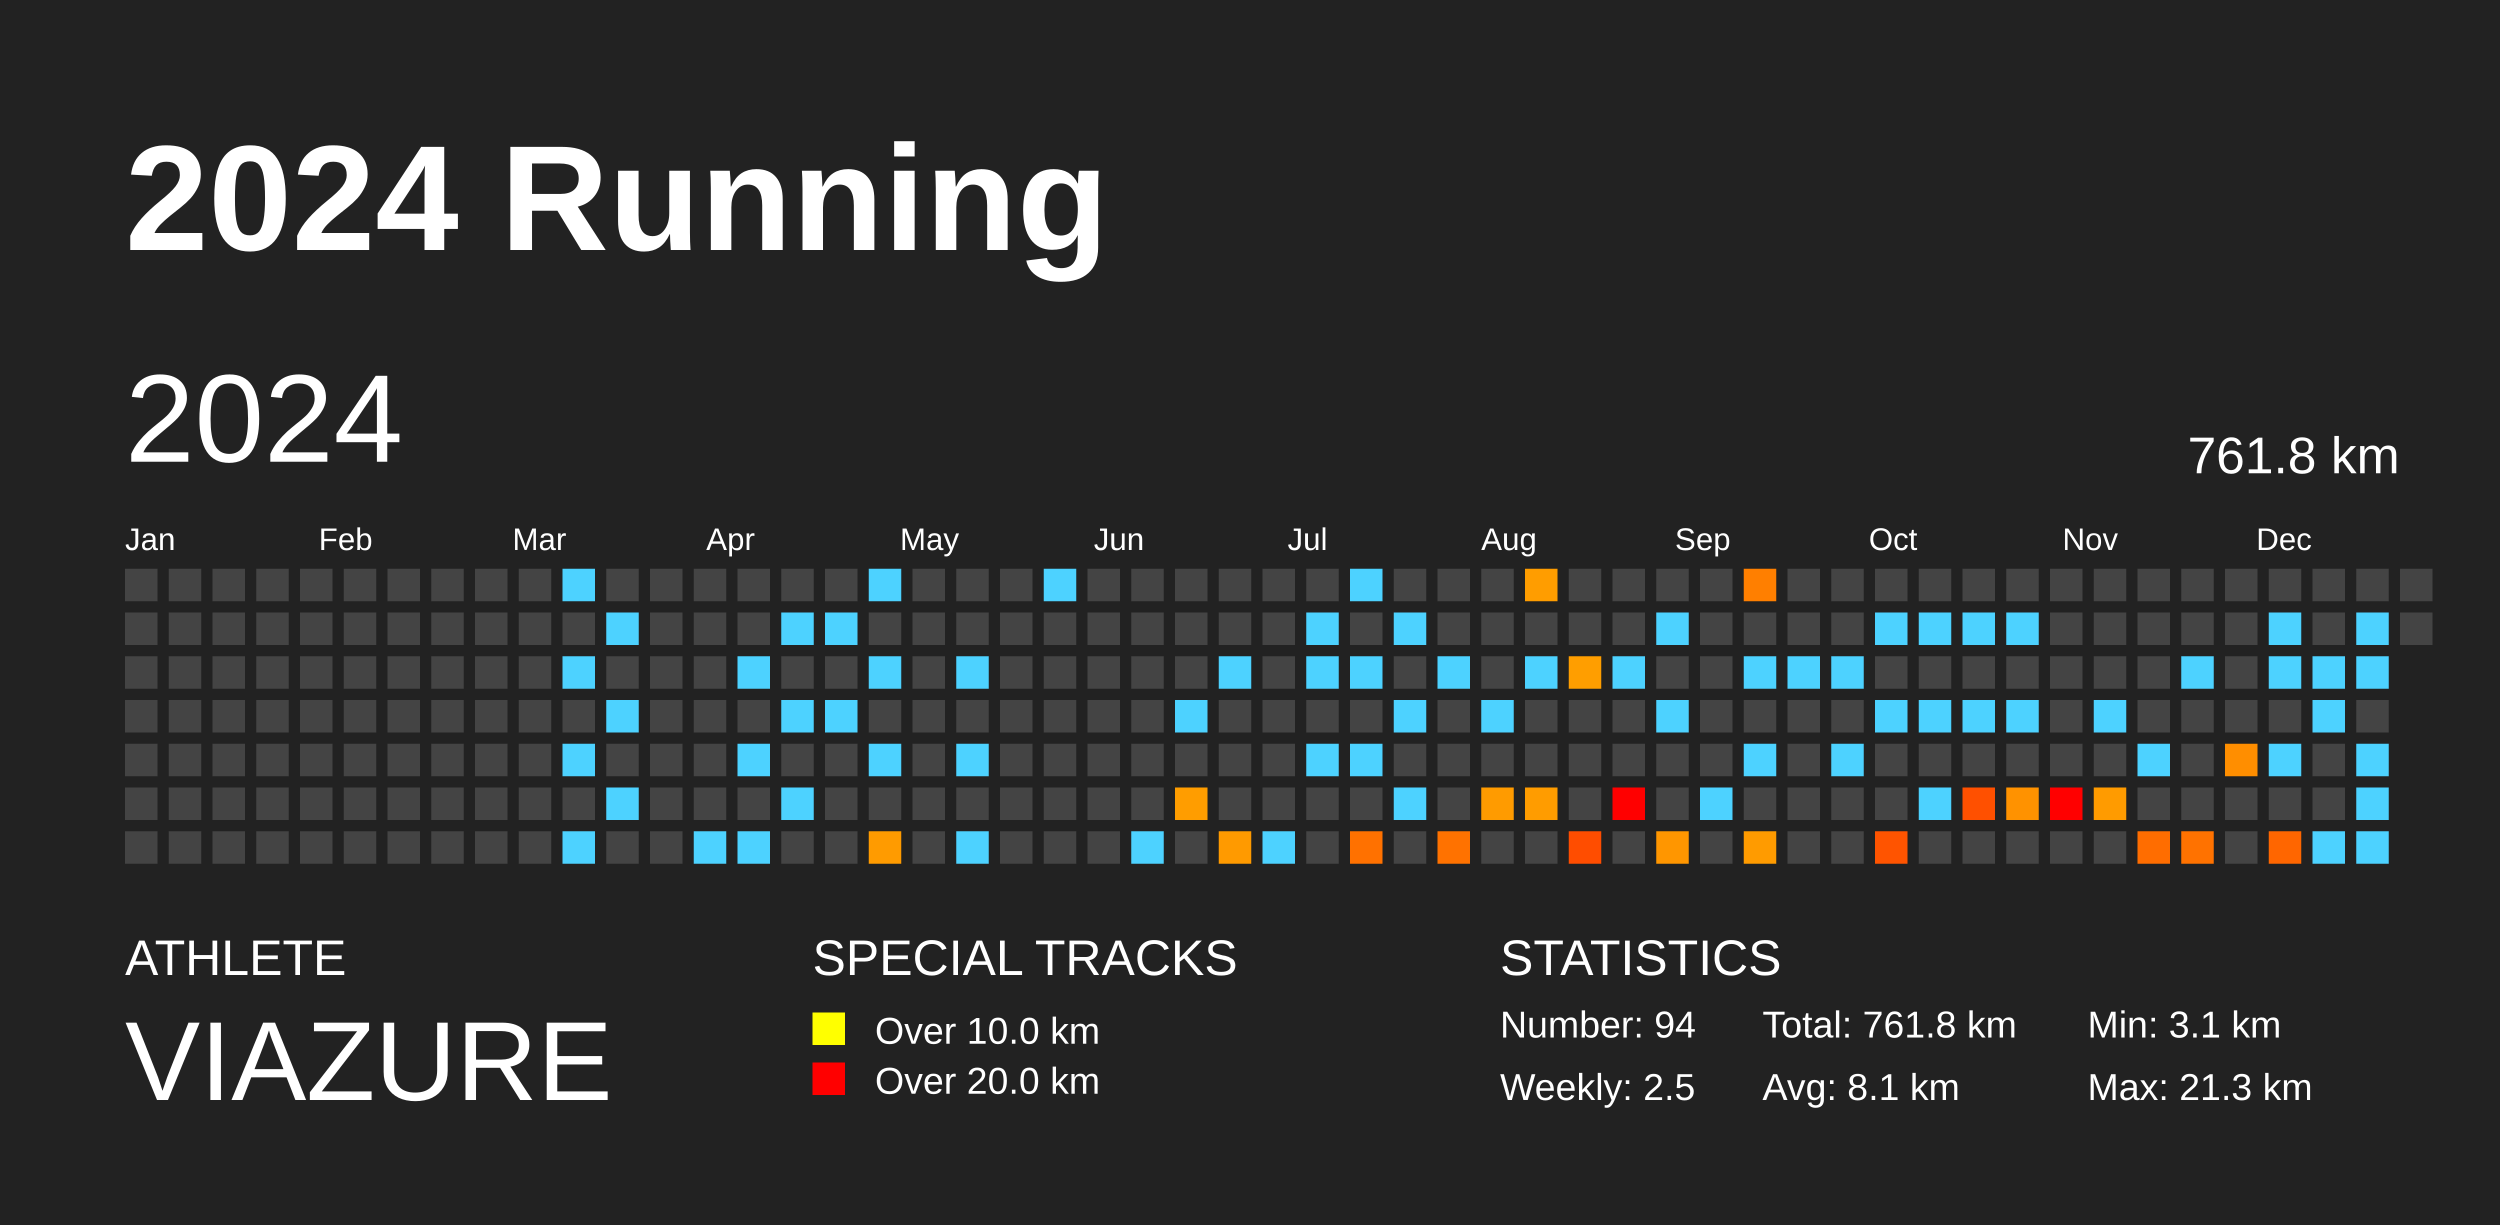
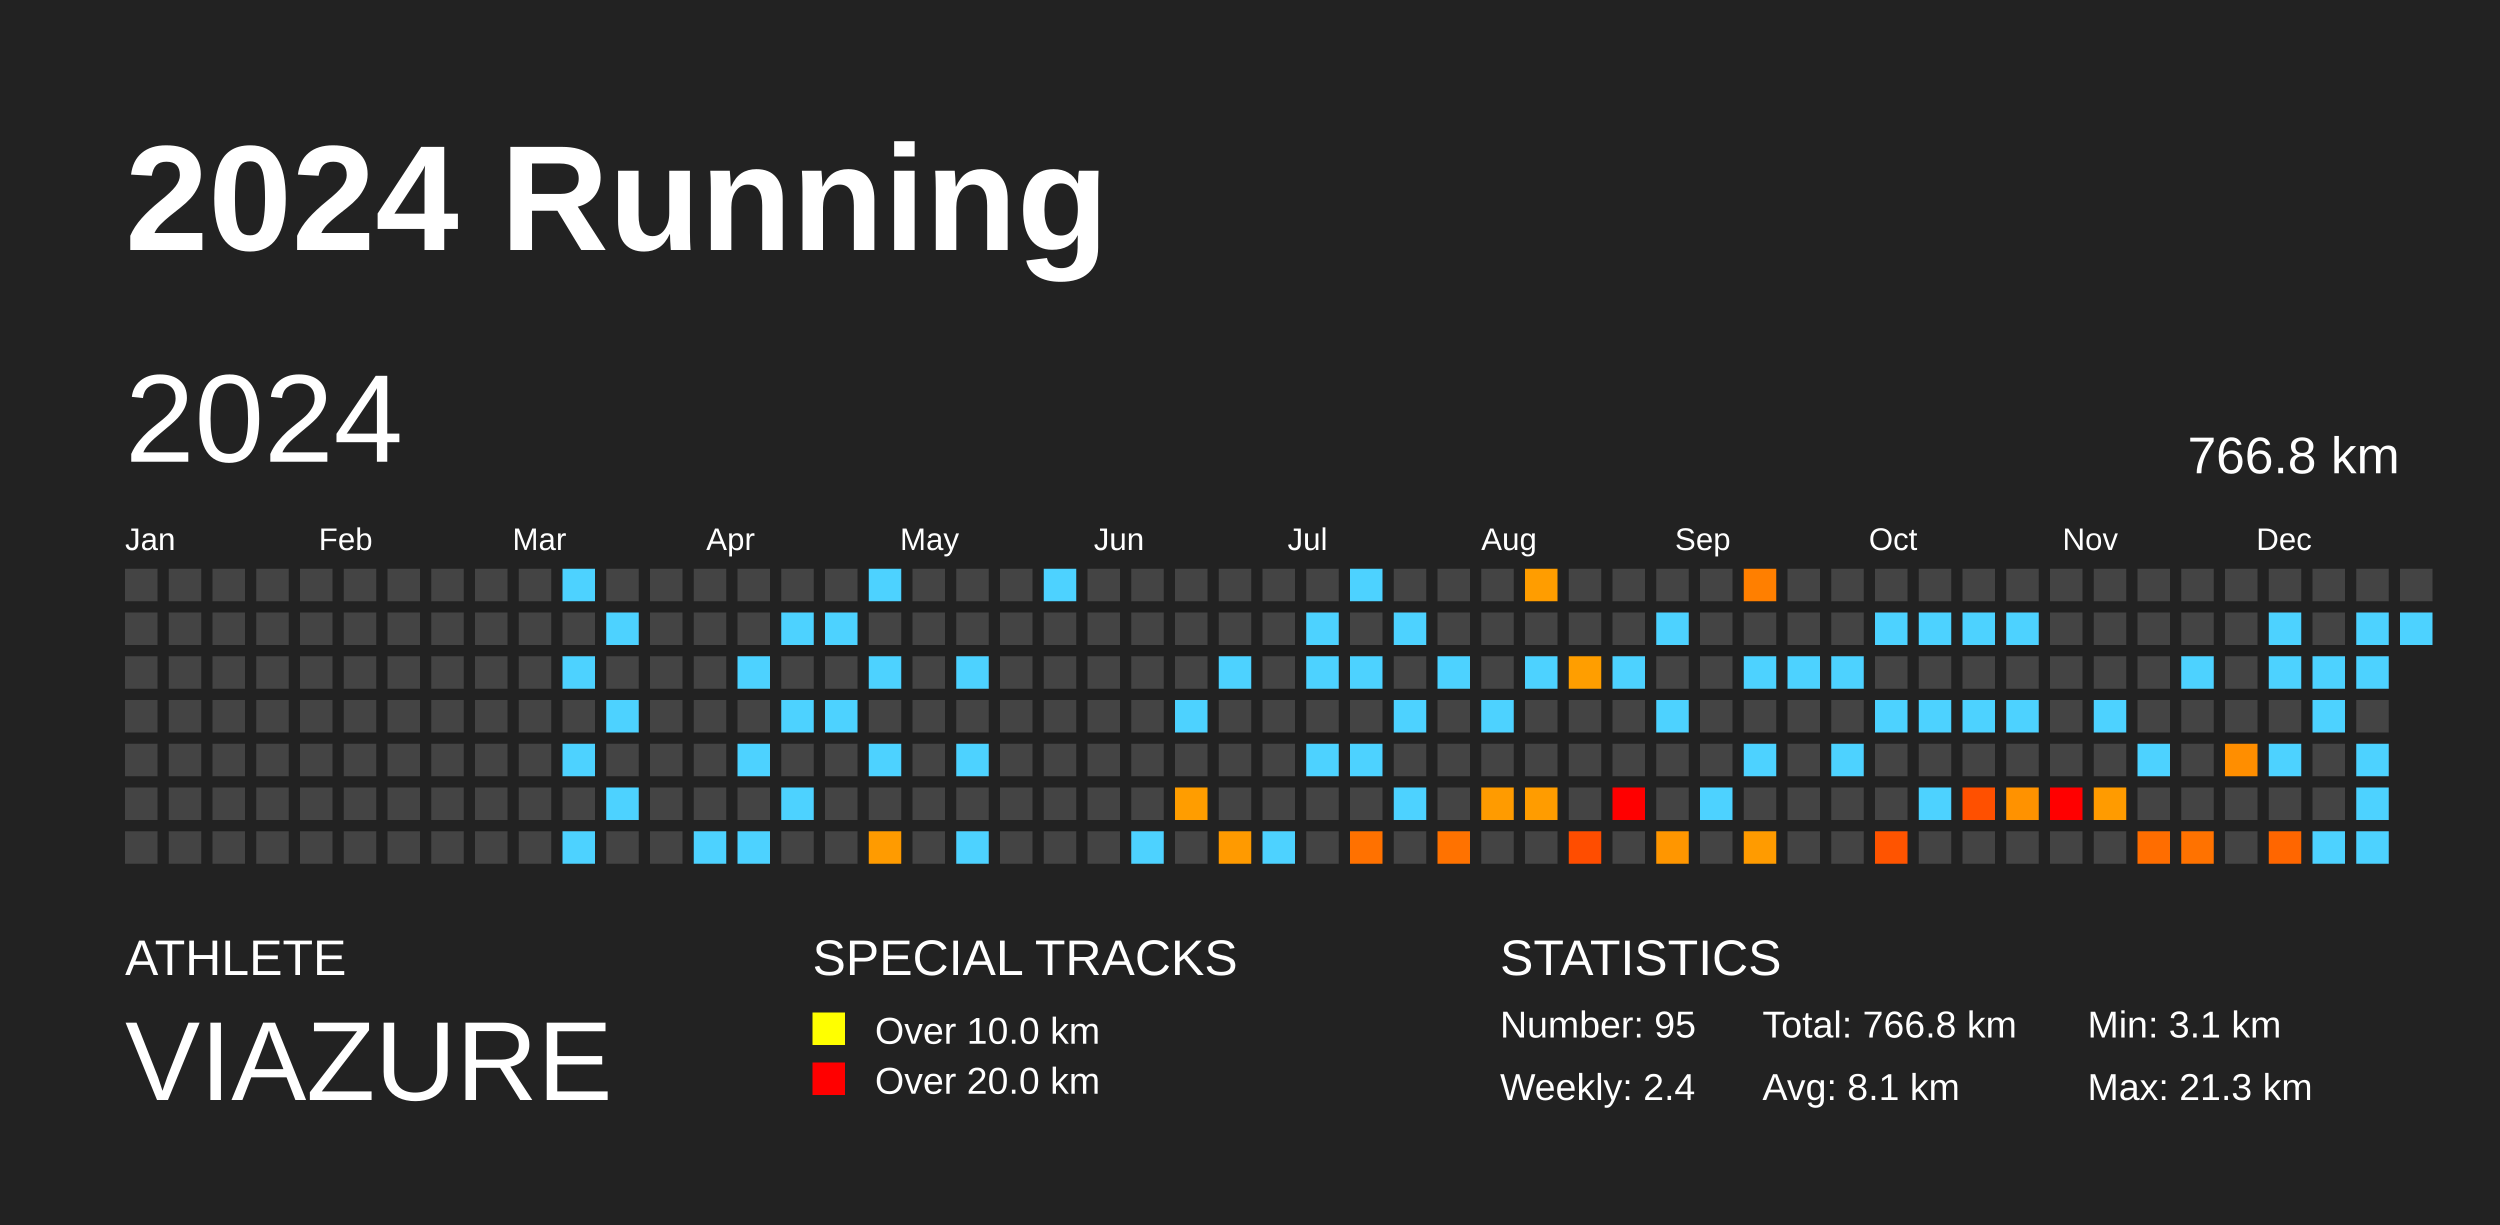
<svg xmlns="http://www.w3.org/2000/svg" baseProfile="full" height="98mm" version="1.1" viewBox="0,0,200,98" width="200mm">
  <defs />
  <rect fill="#222222" height="98" width="200" x="0" y="0" />
  <text fill="#FFFFFF" style="font-size:12px; font-family:Arial; font-weight:bold;" x="10" y="20">2024 Running</text>
  <text fill="#FFFFFF" style="font-size:4px; font-family:Arial" x="10" y="78">ATHLETE</text>
  <text fill="#FFFFFF" style="font-size:9px; font-family:Arial" x="10" y="88">VIAZURE</text>
  <text fill="#FFFFFF" style="font-size:4px; font-family:Arial" x="65" y="78">SPECIAL TRACKS</text>
  <rect fill="yellow" height="2.6" width="2.6" x="65" y="81" />
  <text fill="#FFFFFF" style="font-size:3px; font-family:Arial" x="70" y="83.5">Over 10.0 km</text>
  <rect fill="red" height="2.6" width="2.6" x="65" y="85" />
  <text fill="#FFFFFF" style="font-size:3px; font-family:Arial" x="70" y="87.5">Over 20.0 km</text>
  <text fill="#FFFFFF" style="font-size:4px; font-family:Arial" x="120" y="78">STATISTICS</text>
-   <text fill="#FFFFFF" style="font-size:3px; font-family:Arial" x="120" y="83">Number: 94</text>
-   <text fill="#FFFFFF" style="font-size:3px; font-family:Arial" x="120" y="88">Weekly: 2.5</text>
-   <text fill="#FFFFFF" style="font-size:3px; font-family:Arial" x="141" y="83">Total: 761.8 km</text>
+   <text fill="#FFFFFF" style="font-size:3px; font-family:Arial" x="120" y="83">Number: 95</text>
+   <text fill="#FFFFFF" style="font-size:3px; font-family:Arial" x="120" y="88">Weekly: 2.4</text>
+   <text fill="#FFFFFF" style="font-size:3px; font-family:Arial" x="141" y="83">Total: 766.8 km</text>
  <text fill="#FFFFFF" style="font-size:3px; font-family:Arial" x="141" y="88">Avg: 8.1 km</text>
  <text fill="#FFFFFF" style="font-size:3px; font-family:Arial" x="167" y="83">Min: 3.1 km</text>
  <text fill="#FFFFFF" style="font-size:3px; font-family:Arial" x="167" y="88">Max: 21.3 km</text>
  <text dominant-baseline="hanging" fill="#FFFFFF" style="font-size:10.0px; font-family:Arial;" x="10" y="30">2024</text>
-   <text dominant-baseline="hanging" fill="#FFFFFF" style="font-size:4.125px; font-family:Arial;" x="175" y="35">761.8 km</text>
+   <text dominant-baseline="hanging" fill="#FFFFFF" style="font-size:4.125px; font-family:Arial;" x="175" y="35">766.8 km</text>
  <text fill="#FFFFFF" style="font-size:2.5px; font-family:Arial" x="10.0" y="44">Jan</text>
  <text fill="#FFFFFF" style="font-size:2.5px; font-family:Arial" x="25.5" y="44">Feb</text>
  <text fill="#FFFFFF" style="font-size:2.5px; font-family:Arial" x="41.0" y="44">Mar</text>
  <text fill="#FFFFFF" style="font-size:2.5px; font-family:Arial" x="56.5" y="44">Apr</text>
  <text fill="#FFFFFF" style="font-size:2.5px; font-family:Arial" x="72.0" y="44">May</text>
  <text fill="#FFFFFF" style="font-size:2.5px; font-family:Arial" x="87.5" y="44">Jun</text>
  <text fill="#FFFFFF" style="font-size:2.5px; font-family:Arial" x="103.0" y="44">Jul</text>
  <text fill="#FFFFFF" style="font-size:2.5px; font-family:Arial" x="118.5" y="44">Aug</text>
  <text fill="#FFFFFF" style="font-size:2.5px; font-family:Arial" x="134.0" y="44">Sep</text>
  <text fill="#FFFFFF" style="font-size:2.5px; font-family:Arial" x="149.5" y="44">Oct</text>
  <text fill="#FFFFFF" style="font-size:2.5px; font-family:Arial" x="165.0" y="44">Nov</text>
  <text fill="#FFFFFF" style="font-size:2.5px; font-family:Arial" x="180.5" y="44">Dec</text>
  <rect fill="#444444" height="2.6" width="2.6" x="10.0" y="45.5" />
  <rect fill="#444444" height="2.6" width="2.6" x="10.0" y="49.0" />
  <rect fill="#444444" height="2.6" width="2.6" x="10.0" y="52.5" />
  <rect fill="#444444" height="2.6" width="2.6" x="10.0" y="56.0" />
  <rect fill="#444444" height="2.6" width="2.6" x="10.0" y="59.5" />
  <rect fill="#444444" height="2.6" width="2.6" x="10.0" y="63.0" />
  <rect fill="#444444" height="2.6" width="2.6" x="10.0" y="66.5" />
  <rect fill="#444444" height="2.6" width="2.6" x="13.5" y="45.5" />
  <rect fill="#444444" height="2.6" width="2.6" x="13.5" y="49.0" />
  <rect fill="#444444" height="2.6" width="2.6" x="13.5" y="52.5" />
  <rect fill="#444444" height="2.6" width="2.6" x="13.5" y="56.0" />
  <rect fill="#444444" height="2.6" width="2.6" x="13.5" y="59.5" />
  <rect fill="#444444" height="2.6" width="2.6" x="13.5" y="63.0" />
  <rect fill="#444444" height="2.6" width="2.6" x="13.5" y="66.5" />
  <rect fill="#444444" height="2.6" width="2.6" x="17.0" y="45.5" />
  <rect fill="#444444" height="2.6" width="2.6" x="17.0" y="49.0" />
  <rect fill="#444444" height="2.6" width="2.6" x="17.0" y="52.5" />
  <rect fill="#444444" height="2.6" width="2.6" x="17.0" y="56.0" />
  <rect fill="#444444" height="2.6" width="2.6" x="17.0" y="59.5" />
  <rect fill="#444444" height="2.6" width="2.6" x="17.0" y="63.0" />
  <rect fill="#444444" height="2.6" width="2.6" x="17.0" y="66.5" />
  <rect fill="#444444" height="2.6" width="2.6" x="20.5" y="45.5" />
  <rect fill="#444444" height="2.6" width="2.6" x="20.5" y="49.0" />
  <rect fill="#444444" height="2.6" width="2.6" x="20.5" y="52.5" />
  <rect fill="#444444" height="2.6" width="2.6" x="20.5" y="56.0" />
  <rect fill="#444444" height="2.6" width="2.6" x="20.5" y="59.5" />
  <rect fill="#444444" height="2.6" width="2.6" x="20.5" y="63.0" />
  <rect fill="#444444" height="2.6" width="2.6" x="20.5" y="66.5" />
  <rect fill="#444444" height="2.6" width="2.6" x="24.0" y="45.5" />
  <rect fill="#444444" height="2.6" width="2.6" x="24.0" y="49.0" />
  <rect fill="#444444" height="2.6" width="2.6" x="24.0" y="52.5" />
  <rect fill="#444444" height="2.6" width="2.6" x="24.0" y="56.0" />
  <rect fill="#444444" height="2.6" width="2.6" x="24.0" y="59.5" />
  <rect fill="#444444" height="2.6" width="2.6" x="24.0" y="63.0" />
  <rect fill="#444444" height="2.6" width="2.6" x="24.0" y="66.5" />
  <rect fill="#444444" height="2.6" width="2.6" x="27.5" y="45.5" />
  <rect fill="#444444" height="2.6" width="2.6" x="27.5" y="49.0" />
  <rect fill="#444444" height="2.6" width="2.6" x="27.5" y="52.5" />
  <rect fill="#444444" height="2.6" width="2.6" x="27.5" y="56.0" />
  <rect fill="#444444" height="2.6" width="2.6" x="27.5" y="59.5" />
  <rect fill="#444444" height="2.6" width="2.6" x="27.5" y="63.0" />
  <rect fill="#444444" height="2.6" width="2.6" x="27.5" y="66.5" />
  <rect fill="#444444" height="2.6" width="2.6" x="31.0" y="45.5" />
  <rect fill="#444444" height="2.6" width="2.6" x="31.0" y="49.0" />
  <rect fill="#444444" height="2.6" width="2.6" x="31.0" y="52.5" />
  <rect fill="#444444" height="2.6" width="2.6" x="31.0" y="56.0" />
  <rect fill="#444444" height="2.6" width="2.6" x="31.0" y="59.5" />
  <rect fill="#444444" height="2.6" width="2.6" x="31.0" y="63.0" />
  <rect fill="#444444" height="2.6" width="2.6" x="31.0" y="66.5" />
  <rect fill="#444444" height="2.6" width="2.6" x="34.5" y="45.5" />
  <rect fill="#444444" height="2.6" width="2.6" x="34.5" y="49.0" />
  <rect fill="#444444" height="2.6" width="2.6" x="34.5" y="52.5" />
  <rect fill="#444444" height="2.6" width="2.6" x="34.5" y="56.0" />
  <rect fill="#444444" height="2.6" width="2.6" x="34.5" y="59.5" />
  <rect fill="#444444" height="2.6" width="2.6" x="34.5" y="63.0" />
  <rect fill="#444444" height="2.6" width="2.6" x="34.5" y="66.5" />
  <rect fill="#444444" height="2.6" width="2.6" x="38.0" y="45.5" />
  <rect fill="#444444" height="2.6" width="2.6" x="38.0" y="49.0" />
  <rect fill="#444444" height="2.6" width="2.6" x="38.0" y="52.5" />
  <rect fill="#444444" height="2.6" width="2.6" x="38.0" y="56.0" />
  <rect fill="#444444" height="2.6" width="2.6" x="38.0" y="59.5" />
  <rect fill="#444444" height="2.6" width="2.6" x="38.0" y="63.0" />
  <rect fill="#444444" height="2.6" width="2.6" x="38.0" y="66.5" />
  <rect fill="#444444" height="2.6" width="2.6" x="41.5" y="45.5" />
  <rect fill="#444444" height="2.6" width="2.6" x="41.5" y="49.0" />
  <rect fill="#444444" height="2.6" width="2.6" x="41.5" y="52.5" />
  <rect fill="#444444" height="2.6" width="2.6" x="41.5" y="56.0" />
  <rect fill="#444444" height="2.6" width="2.6" x="41.5" y="59.5" />
  <rect fill="#444444" height="2.6" width="2.6" x="41.5" y="63.0" />
  <rect fill="#444444" height="2.6" width="2.6" x="41.5" y="66.5" />
  <rect fill="#4dd2ff" height="2.6" width="2.6" x="45.0" y="45.5" />
  <rect fill="#444444" height="2.6" width="2.6" x="45.0" y="49.0" />
  <rect fill="#4dd2ff" height="2.6" width="2.6" x="45.0" y="52.5" />
  <rect fill="#444444" height="2.6" width="2.6" x="45.0" y="56.0" />
  <rect fill="#4dd2ff" height="2.6" width="2.6" x="45.0" y="59.5" />
  <rect fill="#444444" height="2.6" width="2.6" x="45.0" y="63.0" />
  <rect fill="#4dd2ff" height="2.6" width="2.6" x="45.0" y="66.5" />
  <rect fill="#444444" height="2.6" width="2.6" x="48.5" y="45.5" />
  <rect fill="#4dd2ff" height="2.6" width="2.6" x="48.5" y="49.0" />
  <rect fill="#444444" height="2.6" width="2.6" x="48.5" y="52.5" />
  <rect fill="#4dd2ff" height="2.6" width="2.6" x="48.5" y="56.0" />
  <rect fill="#444444" height="2.6" width="2.6" x="48.5" y="59.5" />
  <rect fill="#4dd2ff" height="2.6" width="2.6" x="48.5" y="63.0" />
  <rect fill="#444444" height="2.6" width="2.6" x="48.5" y="66.5" />
  <rect fill="#444444" height="2.6" width="2.6" x="52.0" y="45.5" />
  <rect fill="#444444" height="2.6" width="2.6" x="52.0" y="49.0" />
  <rect fill="#444444" height="2.6" width="2.6" x="52.0" y="52.5" />
  <rect fill="#444444" height="2.6" width="2.6" x="52.0" y="56.0" />
  <rect fill="#444444" height="2.6" width="2.6" x="52.0" y="59.5" />
  <rect fill="#444444" height="2.6" width="2.6" x="52.0" y="63.0" />
  <rect fill="#444444" height="2.6" width="2.6" x="52.0" y="66.5" />
  <rect fill="#444444" height="2.6" width="2.6" x="55.5" y="45.5" />
  <rect fill="#444444" height="2.6" width="2.6" x="55.5" y="49.0" />
  <rect fill="#444444" height="2.6" width="2.6" x="55.5" y="52.5" />
  <rect fill="#444444" height="2.6" width="2.6" x="55.5" y="56.0" />
  <rect fill="#444444" height="2.6" width="2.6" x="55.5" y="59.5" />
  <rect fill="#444444" height="2.6" width="2.6" x="55.5" y="63.0" />
  <rect fill="#4dd2ff" height="2.6" width="2.6" x="55.5" y="66.5" />
  <rect fill="#444444" height="2.6" width="2.6" x="59.0" y="45.5" />
  <rect fill="#444444" height="2.6" width="2.6" x="59.0" y="49.0" />
  <rect fill="#4dd2ff" height="2.6" width="2.6" x="59.0" y="52.5" />
  <rect fill="#444444" height="2.6" width="2.6" x="59.0" y="56.0" />
  <rect fill="#4dd2ff" height="2.6" width="2.6" x="59.0" y="59.5" />
  <rect fill="#444444" height="2.6" width="2.6" x="59.0" y="63.0" />
  <rect fill="#4dd2ff" height="2.6" width="2.6" x="59.0" y="66.5" />
  <rect fill="#444444" height="2.6" width="2.6" x="62.5" y="45.5" />
  <rect fill="#4dd2ff" height="2.6" width="2.6" x="62.5" y="49.0" />
  <rect fill="#444444" height="2.6" width="2.6" x="62.5" y="52.5" />
  <rect fill="#4dd2ff" height="2.6" width="2.6" x="62.5" y="56.0" />
  <rect fill="#444444" height="2.6" width="2.6" x="62.5" y="59.5" />
  <rect fill="#4dd2ff" height="2.6" width="2.6" x="62.5" y="63.0" />
  <rect fill="#444444" height="2.6" width="2.6" x="62.5" y="66.5" />
  <rect fill="#444444" height="2.6" width="2.6" x="66.0" y="45.5" />
  <rect fill="#4dd2ff" height="2.6" width="2.6" x="66.0" y="49.0" />
  <rect fill="#444444" height="2.6" width="2.6" x="66.0" y="52.5" />
  <rect fill="#4dd2ff" height="2.6" width="2.6" x="66.0" y="56.0" />
  <rect fill="#444444" height="2.6" width="2.6" x="66.0" y="59.5" />
  <rect fill="#444444" height="2.6" width="2.6" x="66.0" y="63.0" />
  <rect fill="#444444" height="2.6" width="2.6" x="66.0" y="66.5" />
  <rect fill="#4dd2ff" height="2.6" width="2.6" x="69.5" y="45.5" />
  <rect fill="#444444" height="2.6" width="2.6" x="69.5" y="49.0" />
  <rect fill="#4dd2ff" height="2.6" width="2.6" x="69.5" y="52.5" />
  <rect fill="#444444" height="2.6" width="2.6" x="69.5" y="56.0" />
  <rect fill="#4dd2ff" height="2.6" width="2.6" x="69.5" y="59.5" />
  <rect fill="#444444" height="2.6" width="2.6" x="69.5" y="63.0" />
  <rect fill="#ff9b00" height="2.6" width="2.6" x="69.5" y="66.5" />
  <rect fill="#444444" height="2.6" width="2.6" x="73.0" y="45.5" />
  <rect fill="#444444" height="2.6" width="2.6" x="73.0" y="49.0" />
  <rect fill="#444444" height="2.6" width="2.6" x="73.0" y="52.5" />
  <rect fill="#444444" height="2.6" width="2.6" x="73.0" y="56.0" />
  <rect fill="#444444" height="2.6" width="2.6" x="73.0" y="59.5" />
  <rect fill="#444444" height="2.6" width="2.6" x="73.0" y="63.0" />
  <rect fill="#444444" height="2.6" width="2.6" x="73.0" y="66.5" />
  <rect fill="#444444" height="2.6" width="2.6" x="76.5" y="45.5" />
  <rect fill="#444444" height="2.6" width="2.6" x="76.5" y="49.0" />
  <rect fill="#4dd2ff" height="2.6" width="2.6" x="76.5" y="52.5" />
  <rect fill="#444444" height="2.6" width="2.6" x="76.5" y="56.0" />
  <rect fill="#4dd2ff" height="2.6" width="2.6" x="76.5" y="59.5" />
  <rect fill="#444444" height="2.6" width="2.6" x="76.5" y="63.0" />
  <rect fill="#4dd2ff" height="2.6" width="2.6" x="76.5" y="66.5" />
  <rect fill="#444444" height="2.6" width="2.6" x="80.0" y="45.5" />
  <rect fill="#444444" height="2.6" width="2.6" x="80.0" y="49.0" />
  <rect fill="#444444" height="2.6" width="2.6" x="80.0" y="52.5" />
  <rect fill="#444444" height="2.6" width="2.6" x="80.0" y="56.0" />
  <rect fill="#444444" height="2.6" width="2.6" x="80.0" y="59.5" />
  <rect fill="#444444" height="2.6" width="2.6" x="80.0" y="63.0" />
  <rect fill="#444444" height="2.6" width="2.6" x="80.0" y="66.5" />
  <rect fill="#4dd2ff" height="2.6" width="2.6" x="83.5" y="45.5" />
  <rect fill="#444444" height="2.6" width="2.6" x="83.5" y="49.0" />
  <rect fill="#444444" height="2.6" width="2.6" x="83.5" y="52.5" />
  <rect fill="#444444" height="2.6" width="2.6" x="83.5" y="56.0" />
  <rect fill="#444444" height="2.6" width="2.6" x="83.5" y="59.5" />
  <rect fill="#444444" height="2.6" width="2.6" x="83.5" y="63.0" />
  <rect fill="#444444" height="2.6" width="2.6" x="83.5" y="66.5" />
  <rect fill="#444444" height="2.6" width="2.6" x="87.0" y="45.5" />
  <rect fill="#444444" height="2.6" width="2.6" x="87.0" y="49.0" />
  <rect fill="#444444" height="2.6" width="2.6" x="87.0" y="52.5" />
  <rect fill="#444444" height="2.6" width="2.6" x="87.0" y="56.0" />
  <rect fill="#444444" height="2.6" width="2.6" x="87.0" y="59.5" />
  <rect fill="#444444" height="2.6" width="2.6" x="87.0" y="63.0" />
  <rect fill="#444444" height="2.6" width="2.6" x="87.0" y="66.5" />
  <rect fill="#444444" height="2.6" width="2.6" x="90.5" y="45.5" />
  <rect fill="#444444" height="2.6" width="2.6" x="90.5" y="49.0" />
  <rect fill="#444444" height="2.6" width="2.6" x="90.5" y="52.5" />
  <rect fill="#444444" height="2.6" width="2.6" x="90.5" y="56.0" />
  <rect fill="#444444" height="2.6" width="2.6" x="90.5" y="59.5" />
  <rect fill="#444444" height="2.6" width="2.6" x="90.5" y="63.0" />
  <rect fill="#4dd2ff" height="2.6" width="2.6" x="90.5" y="66.5" />
  <rect fill="#444444" height="2.6" width="2.6" x="94.0" y="45.5" />
  <rect fill="#444444" height="2.6" width="2.6" x="94.0" y="49.0" />
  <rect fill="#444444" height="2.6" width="2.6" x="94.0" y="52.5" />
  <rect fill="#4dd2ff" height="2.6" width="2.6" x="94.0" y="56.0" />
  <rect fill="#444444" height="2.6" width="2.6" x="94.0" y="59.5" />
  <rect fill="#ff9d00" height="2.6" width="2.6" x="94.0" y="63.0" />
  <rect fill="#444444" height="2.6" width="2.6" x="94.0" y="66.5" />
  <rect fill="#444444" height="2.6" width="2.6" x="97.5" y="45.5" />
  <rect fill="#444444" height="2.6" width="2.6" x="97.5" y="49.0" />
  <rect fill="#4dd2ff" height="2.6" width="2.6" x="97.5" y="52.5" />
  <rect fill="#444444" height="2.6" width="2.6" x="97.5" y="56.0" />
  <rect fill="#444444" height="2.6" width="2.6" x="97.5" y="59.5" />
  <rect fill="#444444" height="2.6" width="2.6" x="97.5" y="63.0" />
  <rect fill="#ff9a00" height="2.6" width="2.6" x="97.5" y="66.5" />
  <rect fill="#444444" height="2.6" width="2.6" x="101.0" y="45.5" />
  <rect fill="#444444" height="2.6" width="2.6" x="101.0" y="49.0" />
  <rect fill="#444444" height="2.6" width="2.6" x="101.0" y="52.5" />
  <rect fill="#444444" height="2.6" width="2.6" x="101.0" y="56.0" />
  <rect fill="#444444" height="2.6" width="2.6" x="101.0" y="59.5" />
  <rect fill="#444444" height="2.6" width="2.6" x="101.0" y="63.0" />
  <rect fill="#4dd2ff" height="2.6" width="2.6" x="101.0" y="66.5" />
  <rect fill="#444444" height="2.6" width="2.6" x="104.5" y="45.5" />
  <rect fill="#4dd2ff" height="2.6" width="2.6" x="104.5" y="49.0" />
  <rect fill="#4dd2ff" height="2.6" width="2.6" x="104.5" y="52.5" />
  <rect fill="#444444" height="2.6" width="2.6" x="104.5" y="56.0" />
  <rect fill="#4dd2ff" height="2.6" width="2.6" x="104.5" y="59.5" />
  <rect fill="#444444" height="2.6" width="2.6" x="104.5" y="63.0" />
  <rect fill="#444444" height="2.6" width="2.6" x="104.5" y="66.5" />
  <rect fill="#4dd2ff" height="2.6" width="2.6" x="108.0" y="45.5" />
  <rect fill="#444444" height="2.6" width="2.6" x="108.0" y="49.0" />
  <rect fill="#4dd2ff" height="2.6" width="2.6" x="108.0" y="52.5" />
  <rect fill="#444444" height="2.6" width="2.6" x="108.0" y="56.0" />
  <rect fill="#4dd2ff" height="2.6" width="2.6" x="108.0" y="59.5" />
  <rect fill="#444444" height="2.6" width="2.6" x="108.0" y="63.0" />
  <rect fill="#ff7100" height="2.6" width="2.6" x="108.0" y="66.5" />
  <rect fill="#444444" height="2.6" width="2.6" x="111.5" y="45.5" />
  <rect fill="#4dd2ff" height="2.6" width="2.6" x="111.5" y="49.0" />
  <rect fill="#444444" height="2.6" width="2.6" x="111.5" y="52.5" />
  <rect fill="#4dd2ff" height="2.6" width="2.6" x="111.5" y="56.0" />
  <rect fill="#444444" height="2.6" width="2.6" x="111.5" y="59.5" />
  <rect fill="#4dd2ff" height="2.6" width="2.6" x="111.5" y="63.0" />
  <rect fill="#444444" height="2.6" width="2.6" x="111.5" y="66.5" />
  <rect fill="#444444" height="2.6" width="2.6" x="115.0" y="45.5" />
  <rect fill="#444444" height="2.6" width="2.6" x="115.0" y="49.0" />
  <rect fill="#4dd2ff" height="2.6" width="2.6" x="115.0" y="52.5" />
  <rect fill="#444444" height="2.6" width="2.6" x="115.0" y="56.0" />
  <rect fill="#444444" height="2.6" width="2.6" x="115.0" y="59.5" />
  <rect fill="#444444" height="2.6" width="2.6" x="115.0" y="63.0" />
  <rect fill="#ff7200" height="2.6" width="2.6" x="115.0" y="66.5" />
  <rect fill="#444444" height="2.6" width="2.6" x="118.5" y="45.5" />
  <rect fill="#444444" height="2.6" width="2.6" x="118.5" y="49.0" />
  <rect fill="#444444" height="2.6" width="2.6" x="118.5" y="52.5" />
  <rect fill="#4dd2ff" height="2.6" width="2.6" x="118.5" y="56.0" />
  <rect fill="#444444" height="2.6" width="2.6" x="118.5" y="59.5" />
  <rect fill="#ff9b00" height="2.6" width="2.6" x="118.5" y="63.0" />
  <rect fill="#444444" height="2.6" width="2.6" x="118.5" y="66.5" />
  <rect fill="#ff9d00" height="2.6" width="2.6" x="122.0" y="45.5" />
  <rect fill="#444444" height="2.6" width="2.6" x="122.0" y="49.0" />
  <rect fill="#4dd2ff" height="2.6" width="2.6" x="122.0" y="52.5" />
  <rect fill="#444444" height="2.6" width="2.6" x="122.0" y="56.0" />
  <rect fill="#444444" height="2.6" width="2.6" x="122.0" y="59.5" />
  <rect fill="#ff9c00" height="2.6" width="2.6" x="122.0" y="63.0" />
  <rect fill="#444444" height="2.6" width="2.6" x="122.0" y="66.5" />
  <rect fill="#444444" height="2.6" width="2.6" x="125.5" y="45.5" />
  <rect fill="#444444" height="2.6" width="2.6" x="125.5" y="49.0" />
  <rect fill="#ff9e00" height="2.6" width="2.6" x="125.5" y="52.5" />
  <rect fill="#444444" height="2.6" width="2.6" x="125.5" y="56.0" />
  <rect fill="#444444" height="2.6" width="2.6" x="125.5" y="59.5" />
  <rect fill="#444444" height="2.6" width="2.6" x="125.5" y="63.0" />
  <rect fill="#ff4d00" height="2.6" width="2.6" x="125.5" y="66.5" />
  <rect fill="#444444" height="2.6" width="2.6" x="129.0" y="45.5" />
  <rect fill="#444444" height="2.6" width="2.6" x="129.0" y="49.0" />
  <rect fill="#4dd2ff" height="2.6" width="2.6" x="129.0" y="52.5" />
  <rect fill="#444444" height="2.6" width="2.6" x="129.0" y="56.0" />
  <rect fill="#444444" height="2.6" width="2.6" x="129.0" y="59.5" />
  <rect fill="red" height="2.6" width="2.6" x="129.0" y="63.0" />
  <rect fill="#444444" height="2.6" width="2.6" x="129.0" y="66.5" />
  <rect fill="#444444" height="2.6" width="2.6" x="132.5" y="45.5" />
  <rect fill="#4dd2ff" height="2.6" width="2.6" x="132.5" y="49.0" />
  <rect fill="#444444" height="2.6" width="2.6" x="132.5" y="52.5" />
  <rect fill="#4dd2ff" height="2.6" width="2.6" x="132.5" y="56.0" />
  <rect fill="#444444" height="2.6" width="2.6" x="132.5" y="59.5" />
  <rect fill="#444444" height="2.6" width="2.6" x="132.5" y="63.0" />
  <rect fill="#ff9600" height="2.6" width="2.6" x="132.5" y="66.5" />
  <rect fill="#444444" height="2.6" width="2.6" x="136.0" y="45.5" />
  <rect fill="#444444" height="2.6" width="2.6" x="136.0" y="49.0" />
  <rect fill="#444444" height="2.6" width="2.6" x="136.0" y="52.5" />
  <rect fill="#444444" height="2.6" width="2.6" x="136.0" y="56.0" />
  <rect fill="#444444" height="2.6" width="2.6" x="136.0" y="59.5" />
  <rect fill="#4dd2ff" height="2.6" width="2.6" x="136.0" y="63.0" />
  <rect fill="#444444" height="2.6" width="2.6" x="136.0" y="66.5" />
  <rect fill="#ff7f00" height="2.6" width="2.6" x="139.5" y="45.5" />
  <rect fill="#444444" height="2.6" width="2.6" x="139.5" y="49.0" />
  <rect fill="#4dd2ff" height="2.6" width="2.6" x="139.5" y="52.5" />
  <rect fill="#444444" height="2.6" width="2.6" x="139.5" y="56.0" />
  <rect fill="#4dd2ff" height="2.6" width="2.6" x="139.5" y="59.5" />
  <rect fill="#444444" height="2.6" width="2.6" x="139.5" y="63.0" />
  <rect fill="#ff9b00" height="2.6" width="2.6" x="139.5" y="66.5" />
  <rect fill="#444444" height="2.6" width="2.6" x="143.0" y="45.5" />
  <rect fill="#444444" height="2.6" width="2.6" x="143.0" y="49.0" />
  <rect fill="#4dd2ff" height="2.6" width="2.6" x="143.0" y="52.5" />
  <rect fill="#444444" height="2.6" width="2.6" x="143.0" y="56.0" />
  <rect fill="#444444" height="2.6" width="2.6" x="143.0" y="59.5" />
  <rect fill="#444444" height="2.6" width="2.6" x="143.0" y="63.0" />
  <rect fill="#444444" height="2.6" width="2.6" x="143.0" y="66.5" />
  <rect fill="#444444" height="2.6" width="2.6" x="146.5" y="45.5" />
  <rect fill="#444444" height="2.6" width="2.6" x="146.5" y="49.0" />
  <rect fill="#4dd2ff" height="2.6" width="2.6" x="146.5" y="52.5" />
  <rect fill="#444444" height="2.6" width="2.6" x="146.5" y="56.0" />
  <rect fill="#4dd2ff" height="2.6" width="2.6" x="146.5" y="59.5" />
  <rect fill="#444444" height="2.6" width="2.6" x="146.5" y="63.0" />
  <rect fill="#444444" height="2.6" width="2.6" x="146.5" y="66.5" />
  <rect fill="#444444" height="2.6" width="2.6" x="150.0" y="45.5" />
  <rect fill="#4dd2ff" height="2.6" width="2.6" x="150.0" y="49.0" />
  <rect fill="#444444" height="2.6" width="2.6" x="150.0" y="52.5" />
  <rect fill="#4dd2ff" height="2.6" width="2.6" x="150.0" y="56.0" />
  <rect fill="#444444" height="2.6" width="2.6" x="150.0" y="59.5" />
  <rect fill="#444444" height="2.6" width="2.6" x="150.0" y="63.0" />
  <rect fill="#ff5400" height="2.6" width="2.6" x="150.0" y="66.5" />
  <rect fill="#444444" height="2.6" width="2.6" x="153.5" y="45.5" />
  <rect fill="#4dd2ff" height="2.6" width="2.6" x="153.5" y="49.0" />
  <rect fill="#444444" height="2.6" width="2.6" x="153.5" y="52.5" />
  <rect fill="#4dd2ff" height="2.6" width="2.6" x="153.5" y="56.0" />
  <rect fill="#444444" height="2.6" width="2.6" x="153.5" y="59.5" />
  <rect fill="#4dd2ff" height="2.6" width="2.6" x="153.5" y="63.0" />
  <rect fill="#444444" height="2.6" width="2.6" x="153.5" y="66.5" />
  <rect fill="#444444" height="2.6" width="2.6" x="157.0" y="45.5" />
  <rect fill="#4dd2ff" height="2.6" width="2.6" x="157.0" y="49.0" />
  <rect fill="#444444" height="2.6" width="2.6" x="157.0" y="52.5" />
  <rect fill="#4dd2ff" height="2.6" width="2.6" x="157.0" y="56.0" />
  <rect fill="#444444" height="2.6" width="2.6" x="157.0" y="59.5" />
  <rect fill="#ff5000" height="2.6" width="2.6" x="157.0" y="63.0" />
  <rect fill="#444444" height="2.6" width="2.6" x="157.0" y="66.5" />
  <rect fill="#444444" height="2.6" width="2.6" x="160.5" y="45.5" />
  <rect fill="#4dd2ff" height="2.6" width="2.6" x="160.5" y="49.0" />
  <rect fill="#444444" height="2.6" width="2.6" x="160.5" y="52.5" />
  <rect fill="#4dd2ff" height="2.6" width="2.6" x="160.5" y="56.0" />
  <rect fill="#444444" height="2.6" width="2.6" x="160.5" y="59.5" />
  <rect fill="#ff9200" height="2.6" width="2.6" x="160.5" y="63.0" />
  <rect fill="#444444" height="2.6" width="2.6" x="160.5" y="66.5" />
  <rect fill="#444444" height="2.6" width="2.6" x="164.0" y="45.5" />
  <rect fill="#444444" height="2.6" width="2.6" x="164.0" y="49.0" />
  <rect fill="#444444" height="2.6" width="2.6" x="164.0" y="52.5" />
  <rect fill="#444444" height="2.6" width="2.6" x="164.0" y="56.0" />
  <rect fill="#444444" height="2.6" width="2.6" x="164.0" y="59.5" />
  <rect fill="red" height="2.6" width="2.6" x="164.0" y="63.0" />
  <rect fill="#444444" height="2.6" width="2.6" x="164.0" y="66.5" />
  <rect fill="#444444" height="2.6" width="2.6" x="167.5" y="45.5" />
  <rect fill="#444444" height="2.6" width="2.6" x="167.5" y="49.0" />
  <rect fill="#444444" height="2.6" width="2.6" x="167.5" y="52.5" />
  <rect fill="#4dd2ff" height="2.6" width="2.6" x="167.5" y="56.0" />
  <rect fill="#444444" height="2.6" width="2.6" x="167.5" y="59.5" />
  <rect fill="#ff9b00" height="2.6" width="2.6" x="167.5" y="63.0" />
  <rect fill="#444444" height="2.6" width="2.6" x="167.5" y="66.5" />
  <rect fill="#444444" height="2.6" width="2.6" x="171.0" y="45.5" />
  <rect fill="#444444" height="2.6" width="2.6" x="171.0" y="49.0" />
  <rect fill="#444444" height="2.6" width="2.6" x="171.0" y="52.5" />
  <rect fill="#444444" height="2.6" width="2.6" x="171.0" y="56.0" />
  <rect fill="#4dd2ff" height="2.6" width="2.6" x="171.0" y="59.5" />
  <rect fill="#444444" height="2.6" width="2.6" x="171.0" y="63.0" />
  <rect fill="#ff6d00" height="2.6" width="2.6" x="171.0" y="66.5" />
  <rect fill="#444444" height="2.6" width="2.6" x="174.5" y="45.5" />
  <rect fill="#444444" height="2.6" width="2.6" x="174.5" y="49.0" />
  <rect fill="#4dd2ff" height="2.6" width="2.6" x="174.5" y="52.5" />
  <rect fill="#444444" height="2.6" width="2.6" x="174.5" y="56.0" />
  <rect fill="#444444" height="2.6" width="2.6" x="174.5" y="59.5" />
  <rect fill="#444444" height="2.6" width="2.6" x="174.5" y="63.0" />
  <rect fill="#ff7200" height="2.6" width="2.6" x="174.5" y="66.5" />
  <rect fill="#444444" height="2.6" width="2.6" x="178.0" y="45.5" />
  <rect fill="#444444" height="2.6" width="2.6" x="178.0" y="49.0" />
  <rect fill="#444444" height="2.6" width="2.6" x="178.0" y="52.5" />
  <rect fill="#444444" height="2.6" width="2.6" x="178.0" y="56.0" />
  <rect fill="#ff8e00" height="2.6" width="2.6" x="178.0" y="59.5" />
  <rect fill="#444444" height="2.6" width="2.6" x="178.0" y="63.0" />
  <rect fill="#444444" height="2.6" width="2.6" x="178.0" y="66.5" />
  <rect fill="#444444" height="2.6" width="2.6" x="181.5" y="45.5" />
  <rect fill="#4dd2ff" height="2.6" width="2.6" x="181.5" y="49.0" />
  <rect fill="#4dd2ff" height="2.6" width="2.6" x="181.5" y="52.5" />
  <rect fill="#444444" height="2.6" width="2.6" x="181.5" y="56.0" />
  <rect fill="#4dd2ff" height="2.6" width="2.6" x="181.5" y="59.5" />
  <rect fill="#444444" height="2.6" width="2.6" x="181.5" y="63.0" />
  <rect fill="#ff6600" height="2.6" width="2.6" x="181.5" y="66.5" />
  <rect fill="#444444" height="2.6" width="2.6" x="185.0" y="45.5" />
  <rect fill="#444444" height="2.6" width="2.6" x="185.0" y="49.0" />
  <rect fill="#4dd2ff" height="2.6" width="2.6" x="185.0" y="52.5" />
  <rect fill="#4dd2ff" height="2.6" width="2.6" x="185.0" y="56.0" />
  <rect fill="#444444" height="2.6" width="2.6" x="185.0" y="59.5" />
  <rect fill="#444444" height="2.6" width="2.6" x="185.0" y="63.0" />
  <rect fill="#4dd2ff" height="2.6" width="2.6" x="185.0" y="66.5" />
  <rect fill="#444444" height="2.6" width="2.6" x="188.5" y="45.5" />
  <rect fill="#4dd2ff" height="2.6" width="2.6" x="188.5" y="49.0" />
  <rect fill="#4dd2ff" height="2.6" width="2.6" x="188.5" y="52.5" />
  <rect fill="#444444" height="2.6" width="2.6" x="188.5" y="56.0" />
  <rect fill="#4dd2ff" height="2.6" width="2.6" x="188.5" y="59.5" />
  <rect fill="#4dd2ff" height="2.6" width="2.6" x="188.5" y="63.0" />
  <rect fill="#4dd2ff" height="2.6" width="2.6" x="188.5" y="66.5" />
  <rect fill="#444444" height="2.6" width="2.6" x="192.0" y="45.5" />
-   <rect fill="#444444" height="2.6" width="2.6" x="192.0" y="49.0" />
+   <rect fill="#4dd2ff" height="2.6" width="2.6" x="192.0" y="49.0" />
</svg>
